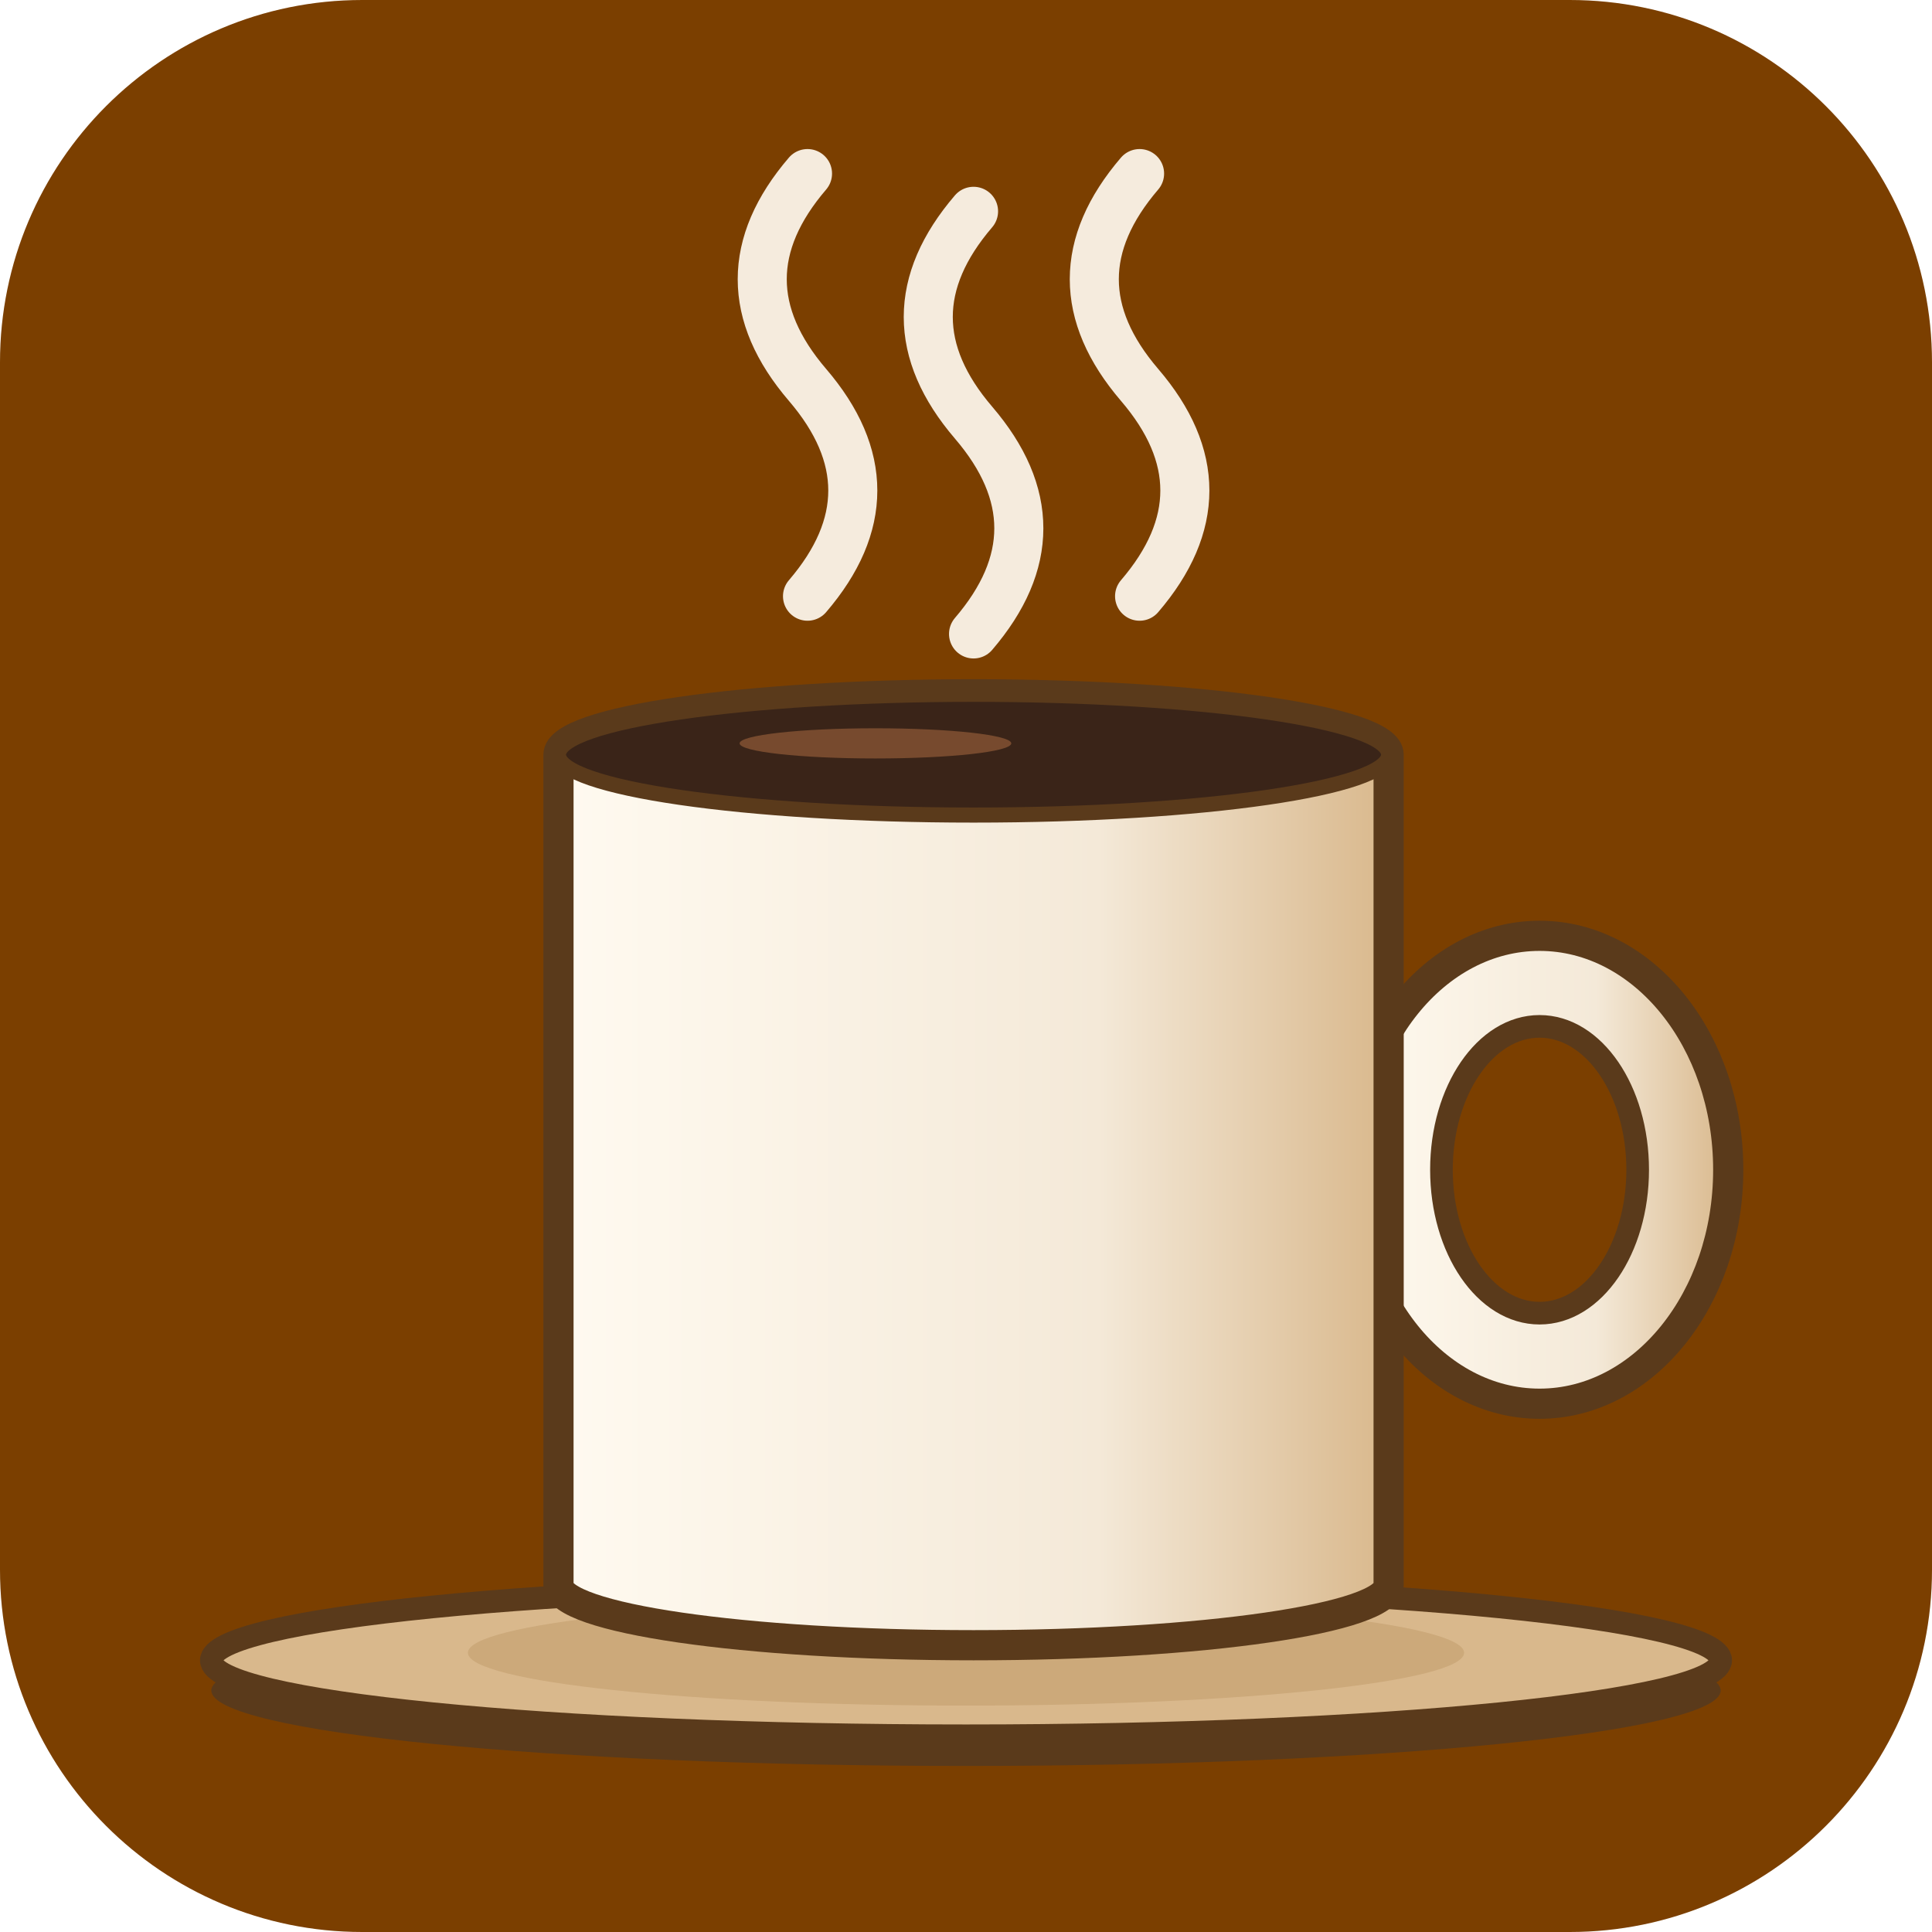
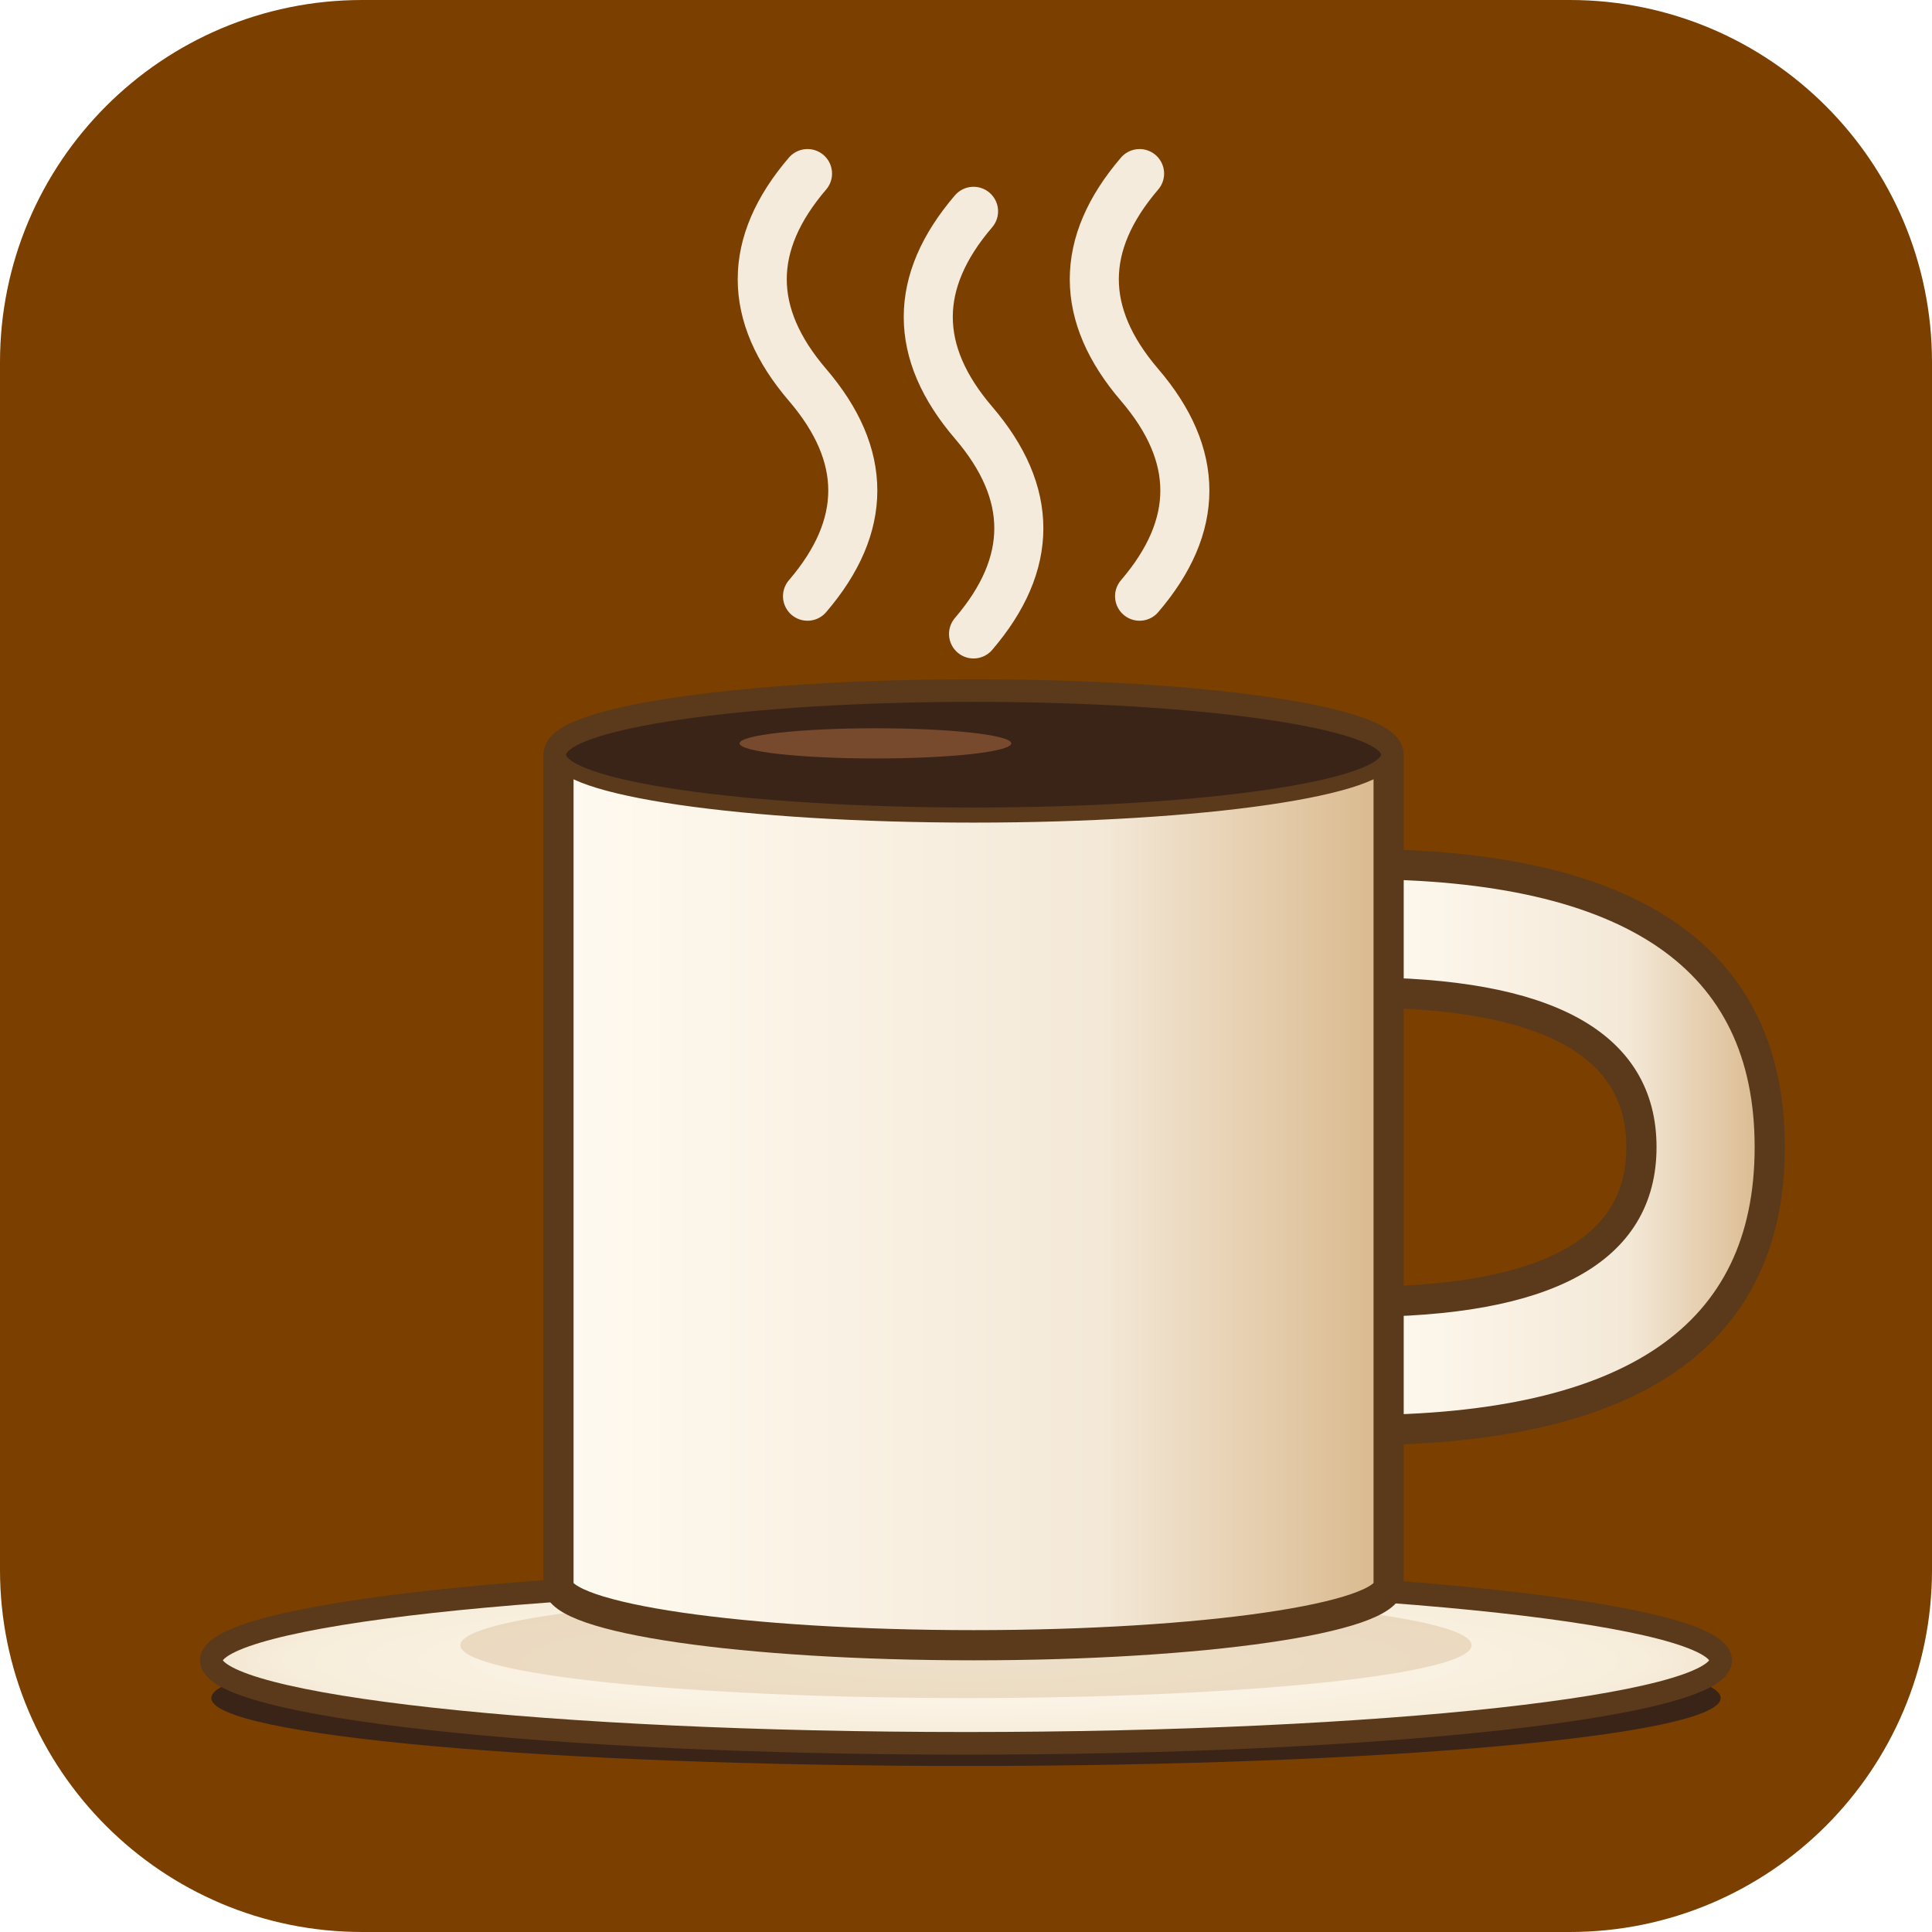
<svg xmlns="http://www.w3.org/2000/svg" viewBox="0 0 512 512" role="img" aria-label="Coffee Shop">
  <defs>
    <linearGradient id="cup" x1="0%" y1="0%" x2="100%" y2="0%">
      <stop offset="0%" stop-color="#fffaf0" />
      <stop offset="65%" stop-color="#f4e9d8" />
      <stop offset="100%" stop-color="#d9b88c" />
    </linearGradient>
+     <radialGradient id="saucerTop" cx="50%" cy="50%" r="65%">
+       <stop offset="0%" stop-color="#fffaf0" />
+       <stop offset="70%" stop-color="#f7eddb" />
+       <stop offset="100%" stop-color="#e8d5b7" />
+     </radialGradient>
  </defs>
  <rect width="512" height="512" rx="96" fill="#7b3f00" />
-   <ellipse cx="256" cy="448" rx="200" ry="20" fill="#5a3a1b" />
-   <ellipse cx="256" cy="440" rx="200" ry="20" fill="#d9b88c" stroke="#5a3a1b" stroke-width="6" />
-   <ellipse cx="256" cy="438" rx="132" ry="14" fill="#c19c6b" opacity="0.55" />
-   <ellipse cx="408" cy="310" rx="50" ry="62" fill="url(#cup)" stroke="#5a3a1b" stroke-width="8" />
-   <ellipse cx="408" cy="310" rx="26" ry="38" fill="#7b3f00" stroke="#5a3a1b" stroke-width="6" />
+   <ellipse cx="256" cy="450" rx="200" ry="18" fill="#3a2418" />
+   <ellipse cx="256" cy="440" rx="200" ry="22" fill="url(#saucerTop)" stroke="#5a3a1b" stroke-width="6" />
+   <ellipse cx="256" cy="436" rx="134" ry="14" fill="#d9bf99" opacity="0.45" />
+   <path d="M 360 229            Q 469 229 469 304            Q 469 379 360 379            L 360 345            Q 435 345 435 304            Q 435 263 360 263            Z" fill="url(#cup)" stroke="#5a3a1b" stroke-width="8" stroke-linejoin="round" />
  <path d="M 148 200            A 110 16 0 0 1 368 200            L 368 420            A 110 16 0 0 1 148 420            Z" fill="url(#cup)" stroke="#5a3a1b" stroke-width="8" stroke-linejoin="round" />
  <ellipse cx="258" cy="200" rx="110" ry="16" fill="#3a2418" stroke="#5a3a1b" stroke-width="4" />
  <ellipse cx="232" cy="197" rx="36" ry="4" fill="#a96a3f" opacity="0.55" />
  <path d="M 214 158 Q 238 130 214 102 Q 190 74 214 46" fill="none" stroke="#fffaf0" stroke-width="13" stroke-linecap="round" opacity="0.92" />
  <path d="M 258 168 Q 282 140 258 112 Q 234 84 258 56" fill="none" stroke="#fffaf0" stroke-width="13" stroke-linecap="round" opacity="0.92" />
  <path d="M 302 158 Q 326 130 302 102 Q 278 74 302 46" fill="none" stroke="#fffaf0" stroke-width="13" stroke-linecap="round" opacity="0.92" />
</svg>
